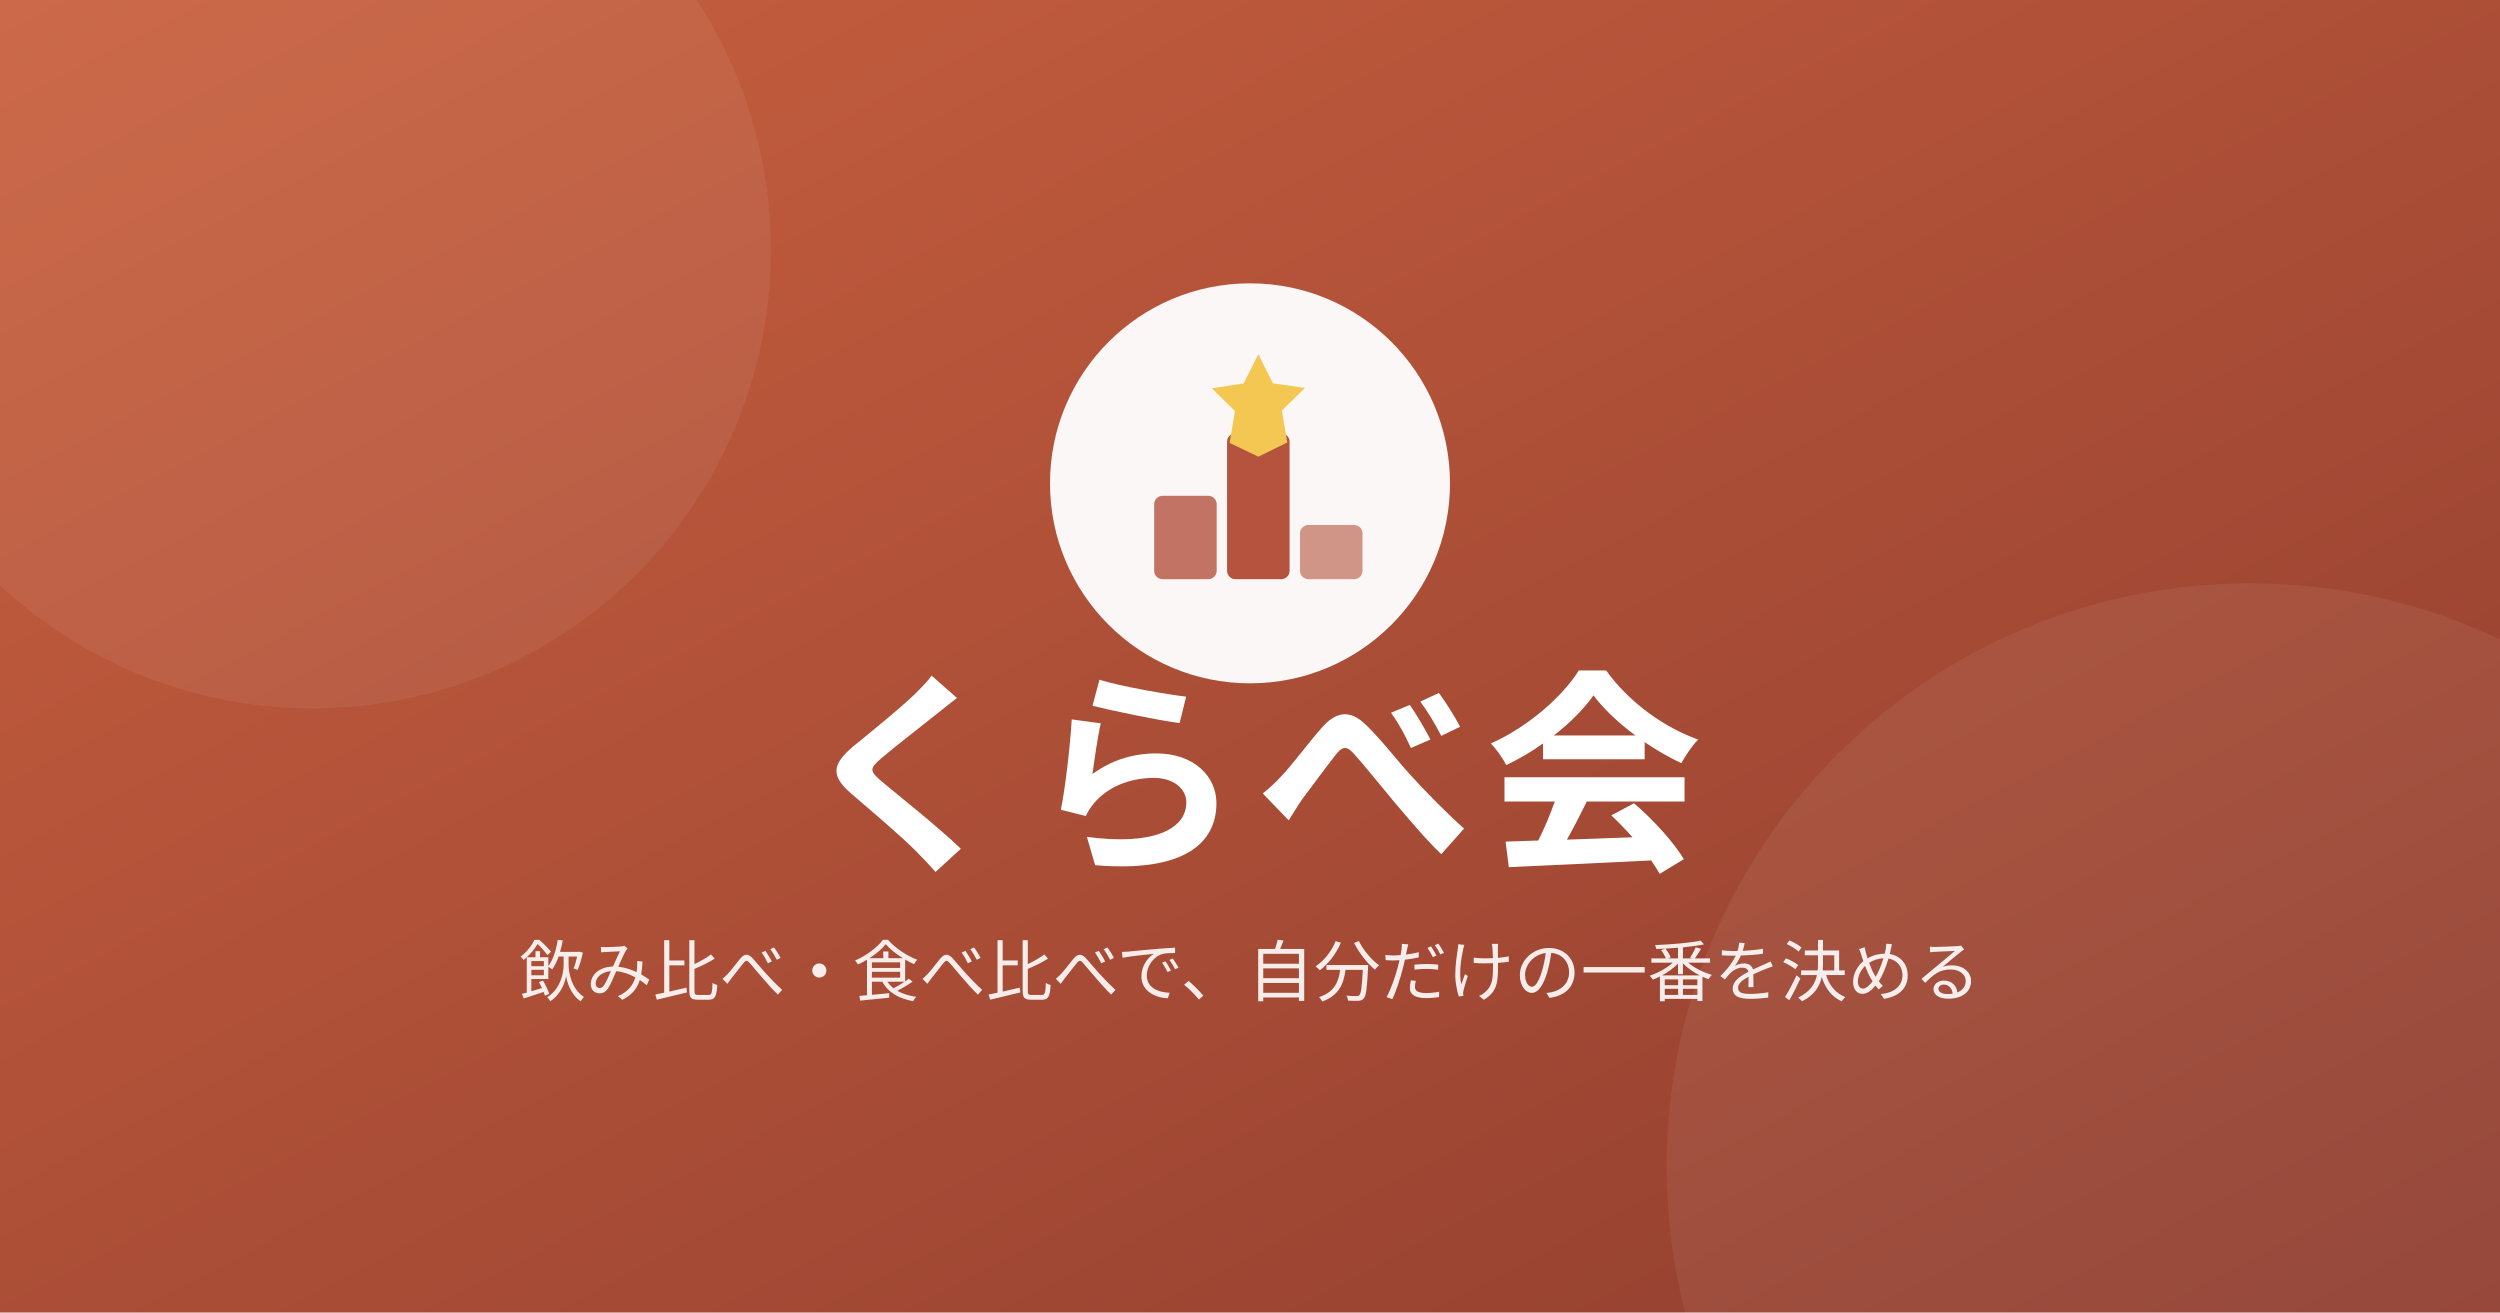
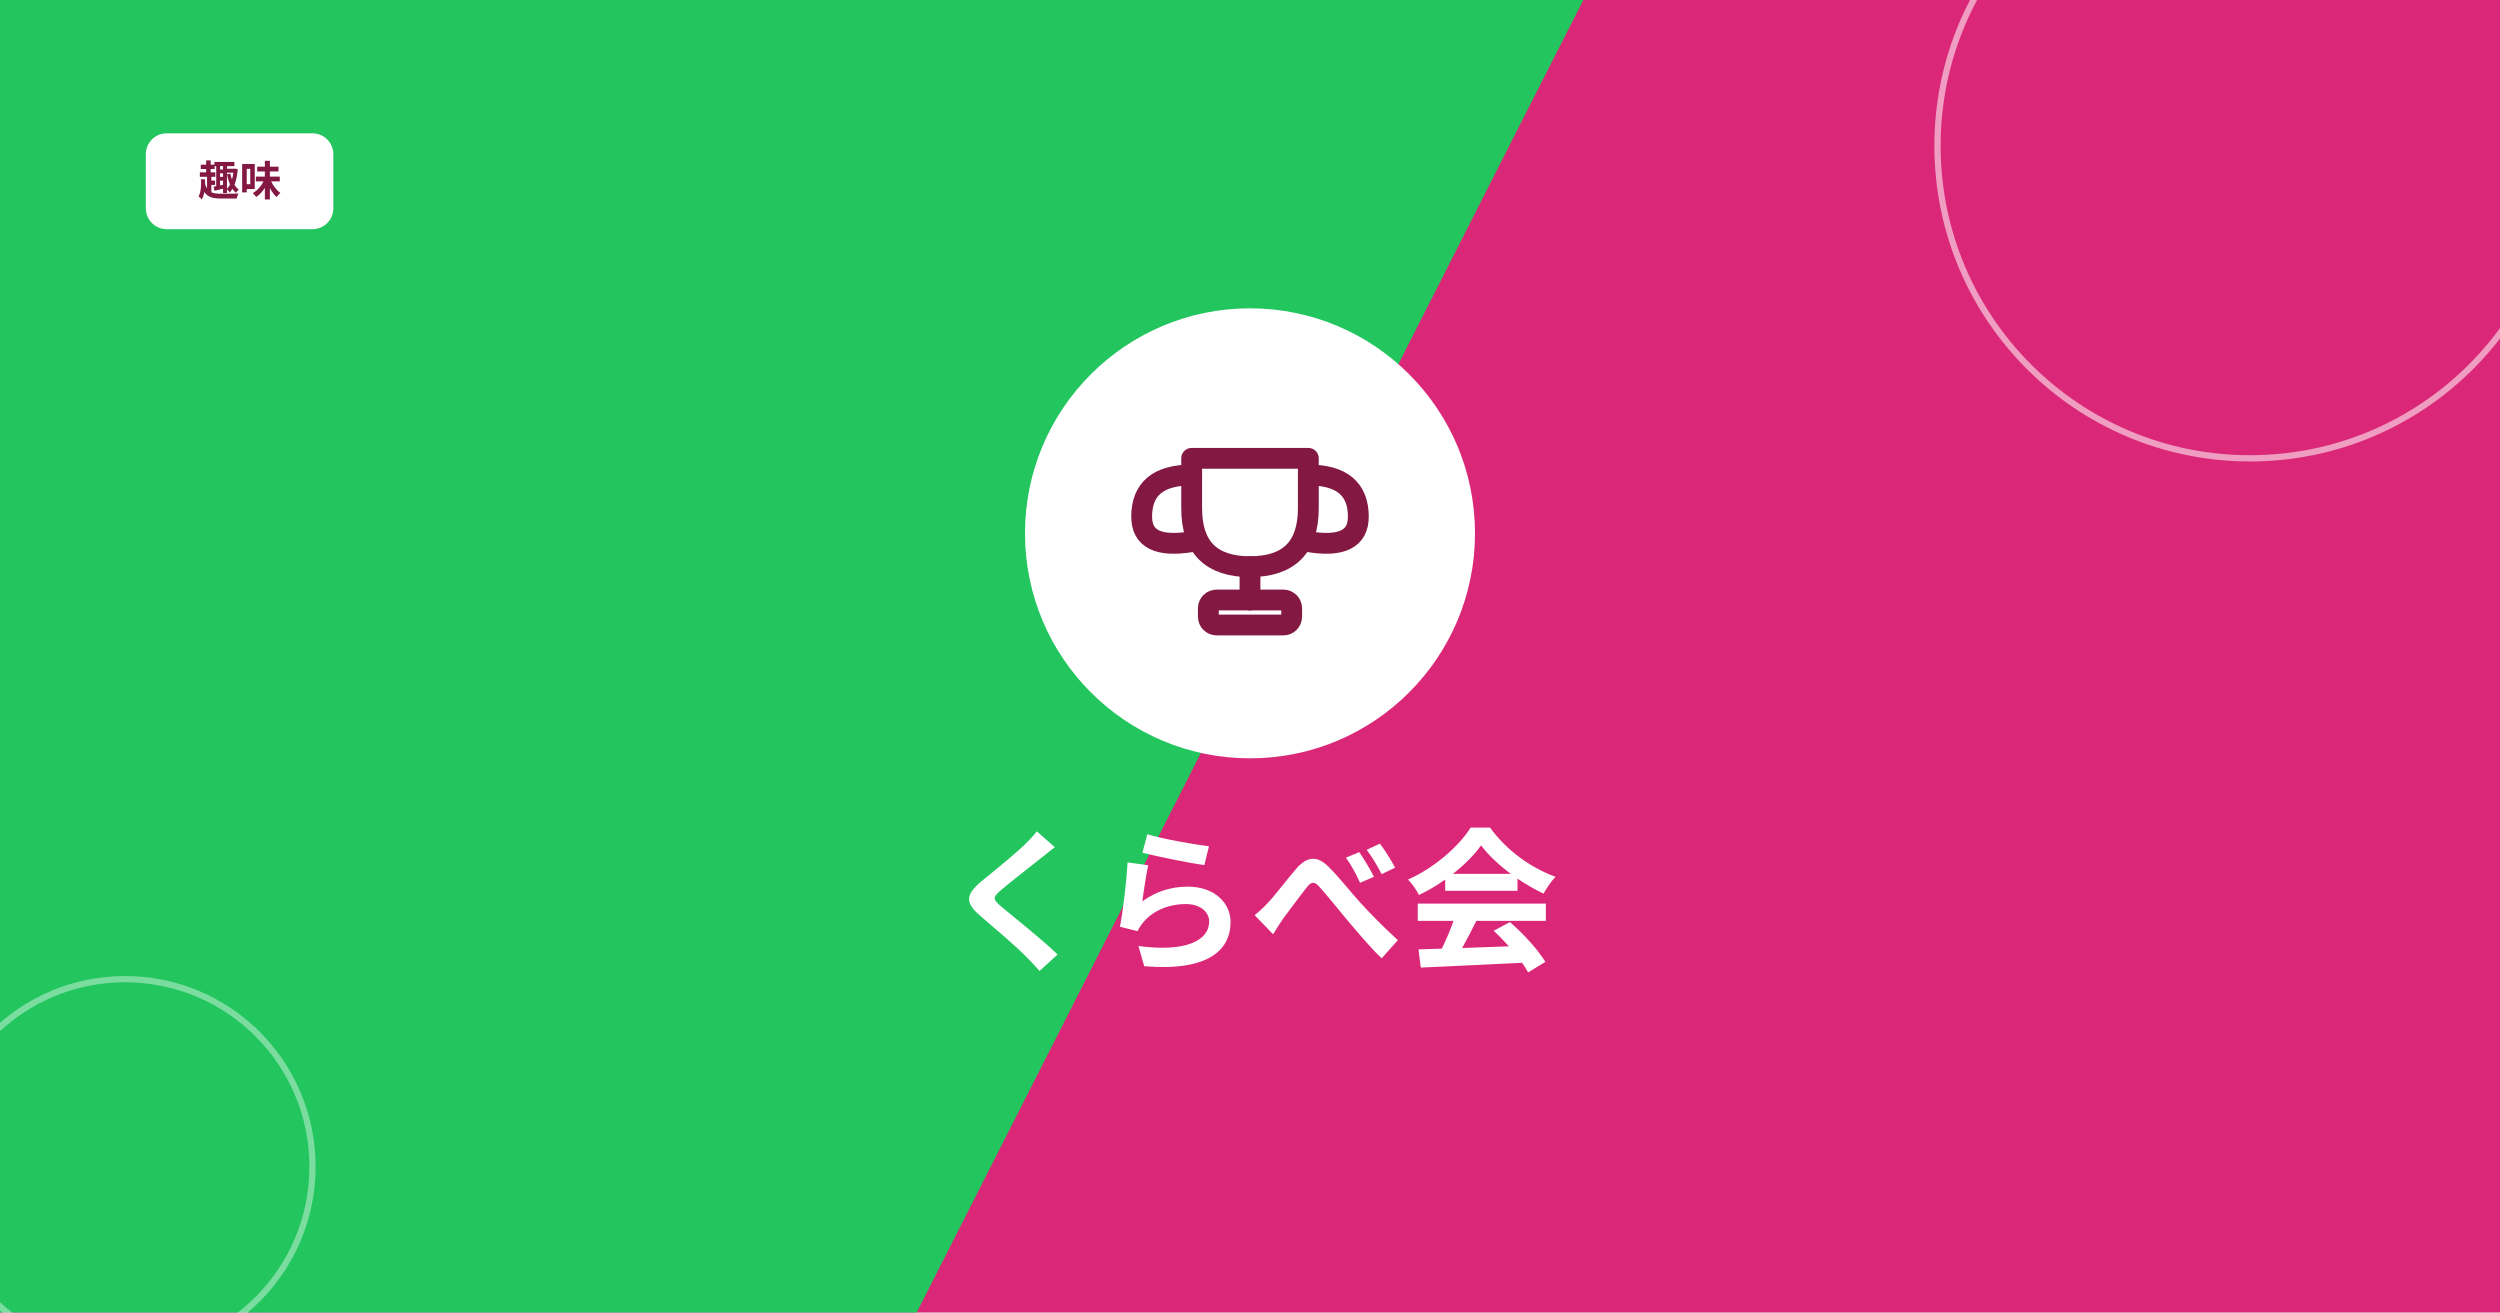
- <svg xmlns="http://www.w3.org/2000/svg" width="1200" height="630" viewBox="0 0 1200 630">
-   <defs>
-     <linearGradient id="bg" x1="0" y1="0" x2="1" y2="1">
-       <stop offset="0" stop-color="#c9603f" />
-       <stop offset="1" stop-color="#8f3d2f" />
-     </linearGradient>
-   </defs>
-   <rect width="1200" height="630" fill="url(#bg)" />
-   <circle cx="150" cy="120" r="220" fill="#ffffff" opacity="0.06" />
-   <circle cx="1080" cy="560" r="280" fill="#ffffff" opacity="0.06" />
-   <g transform="translate(600 232)">
-     <circle r="96" fill="#ffffff" opacity="0.95" />
-     <g fill="#b5533f">
-       <rect x="-46" y="6" width="30" height="40" rx="4" opacity="0.8" />
-       <rect x="-11" y="-24" width="30" height="70" rx="4" />
-       <rect x="24" y="20" width="30" height="26" rx="4" opacity="0.6" />
-     </g>
-     <path fill="#f4c752" d="M4 -66l7 14 15.4 2.2-11.1 10.9 2.6 15.3L4 -16.8 -9.8 -23.4l2.6-15.3-11.1-10.9L-3 -52z" transform="translate(0 4)" />
+ <svg xmlns="http://www.w3.org/2000/svg" viewBox="0 0 1200 630">
+   <rect width="1200" height="630" fill="#db2777" />
+   <path d="M0 0 L760 0 L440 630 L0 630 Z" fill="#22c55e" />
+   <circle cx="1080" cy="70" r="150" fill="none" stroke="#ffffff" stroke-width="3" opacity="0.55" />
+   <circle cx="60" cy="560" r="90" fill="none" stroke="#ffffff" stroke-width="3" opacity="0.4" />
+   <rect x="70" y="64" width="90" height="46" rx="10" fill="#ffffff" />
+   <text x="115.0" y="94" font-size="20" font-weight="700" fill="#831843" text-anchor="middle" font-family="'Noto Sans JP', sans-serif">趣味</text>
+   <circle cx="600" cy="256" r="108" fill="#ffffff" />
+   <g transform="translate(600 256) scale(2.0) translate(-32 -32)" fill="none" stroke="#831843" stroke-width="5" stroke-linecap="round" stroke-linejoin="round">
+     <path d="M18 14 H46 V26 Q46 40 32 40 Q18 40 18 26 Z" />
+     <path d="M18 18 Q6 18 6 28 Q6 36 18 34" />
+     <path d="M46 18 Q58 18 58 28 Q58 36 46 34" />
+     <line x1="32" y1="40" x2="32" y2="48" />
+     <rect x="22" y="48" width="20" height="6" rx="2" />
  </g>
-   <text x="600" y="410" text-anchor="middle" font-family="'Hiragino Sans','Noto Sans JP',sans-serif" font-size="104" font-weight="800" fill="#ffffff" letter-spacing="6">くらべ会</text>
-   <text x="600" y="478" text-anchor="middle" font-family="'Hiragino Sans','Noto Sans JP',sans-serif" font-size="32" font-weight="500" fill="#ffffff" opacity="0.9">飲み比べ・食べ比べで、自分だけの一番を決める</text>
+   <text x="600" y="460" font-size="74" font-weight="900" text-anchor="middle" fill="#ffffff" font-family="'Noto Sans JP', sans-serif">くらべ会</text>
</svg>
